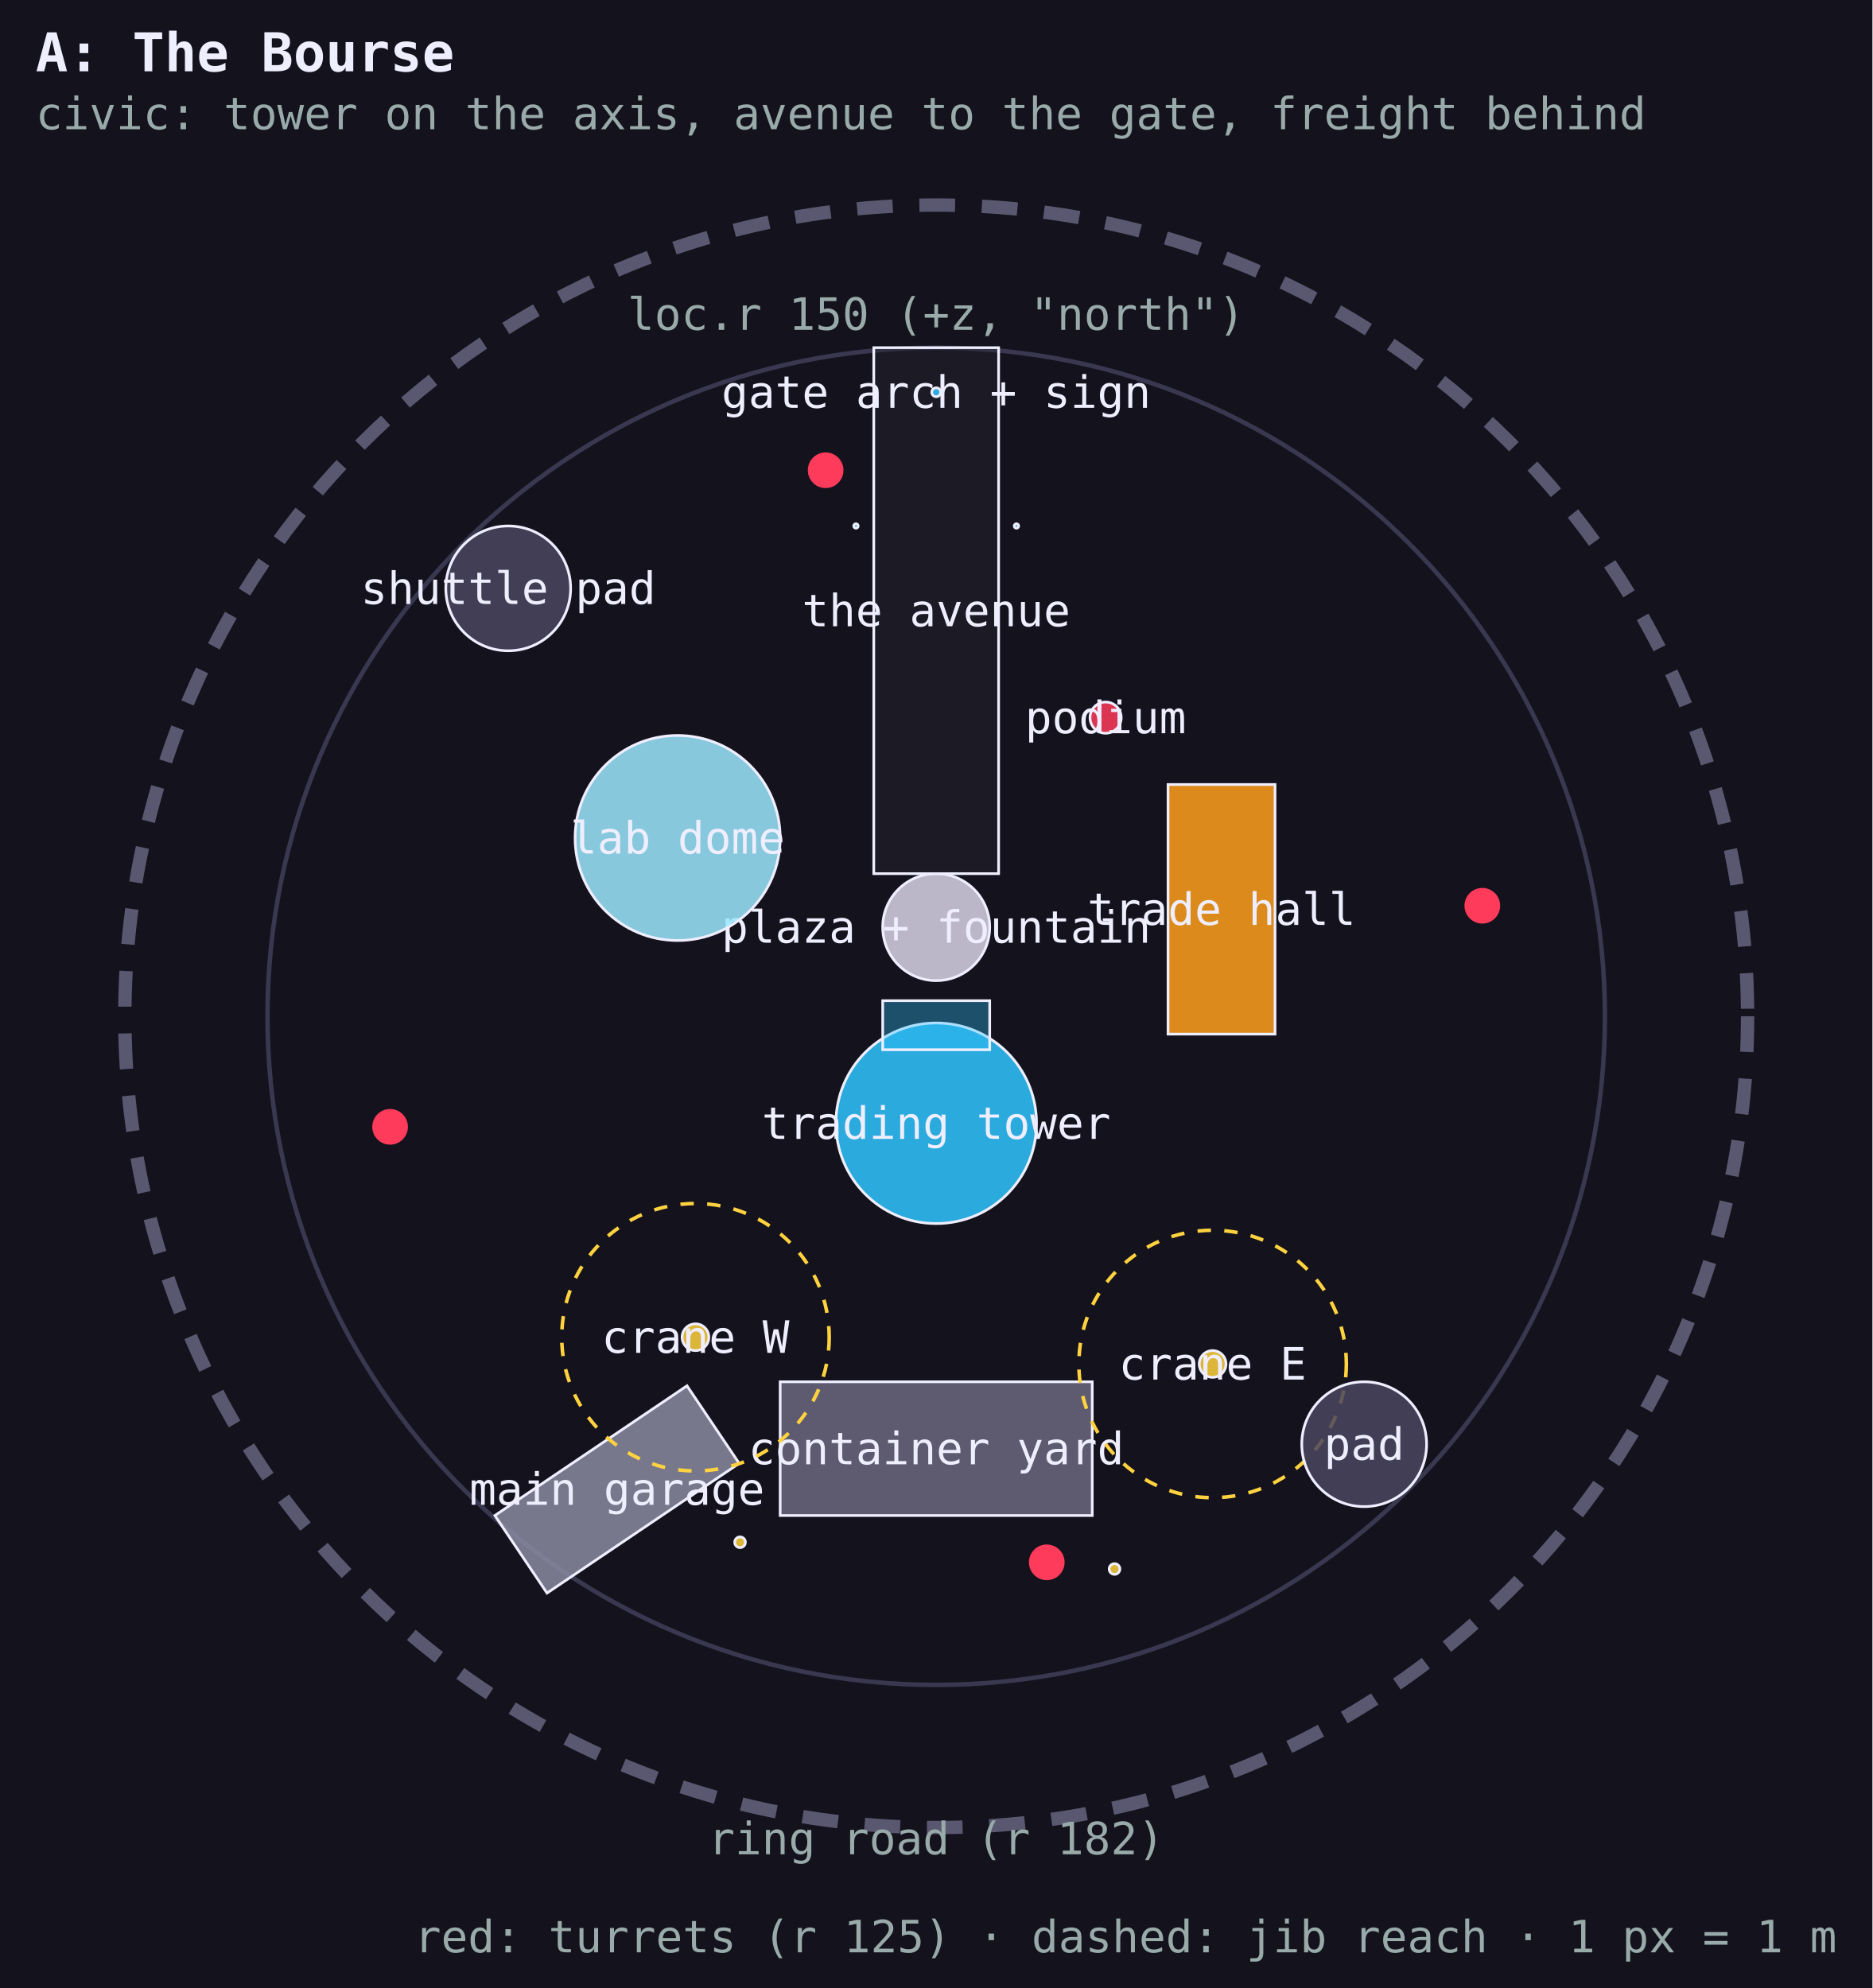
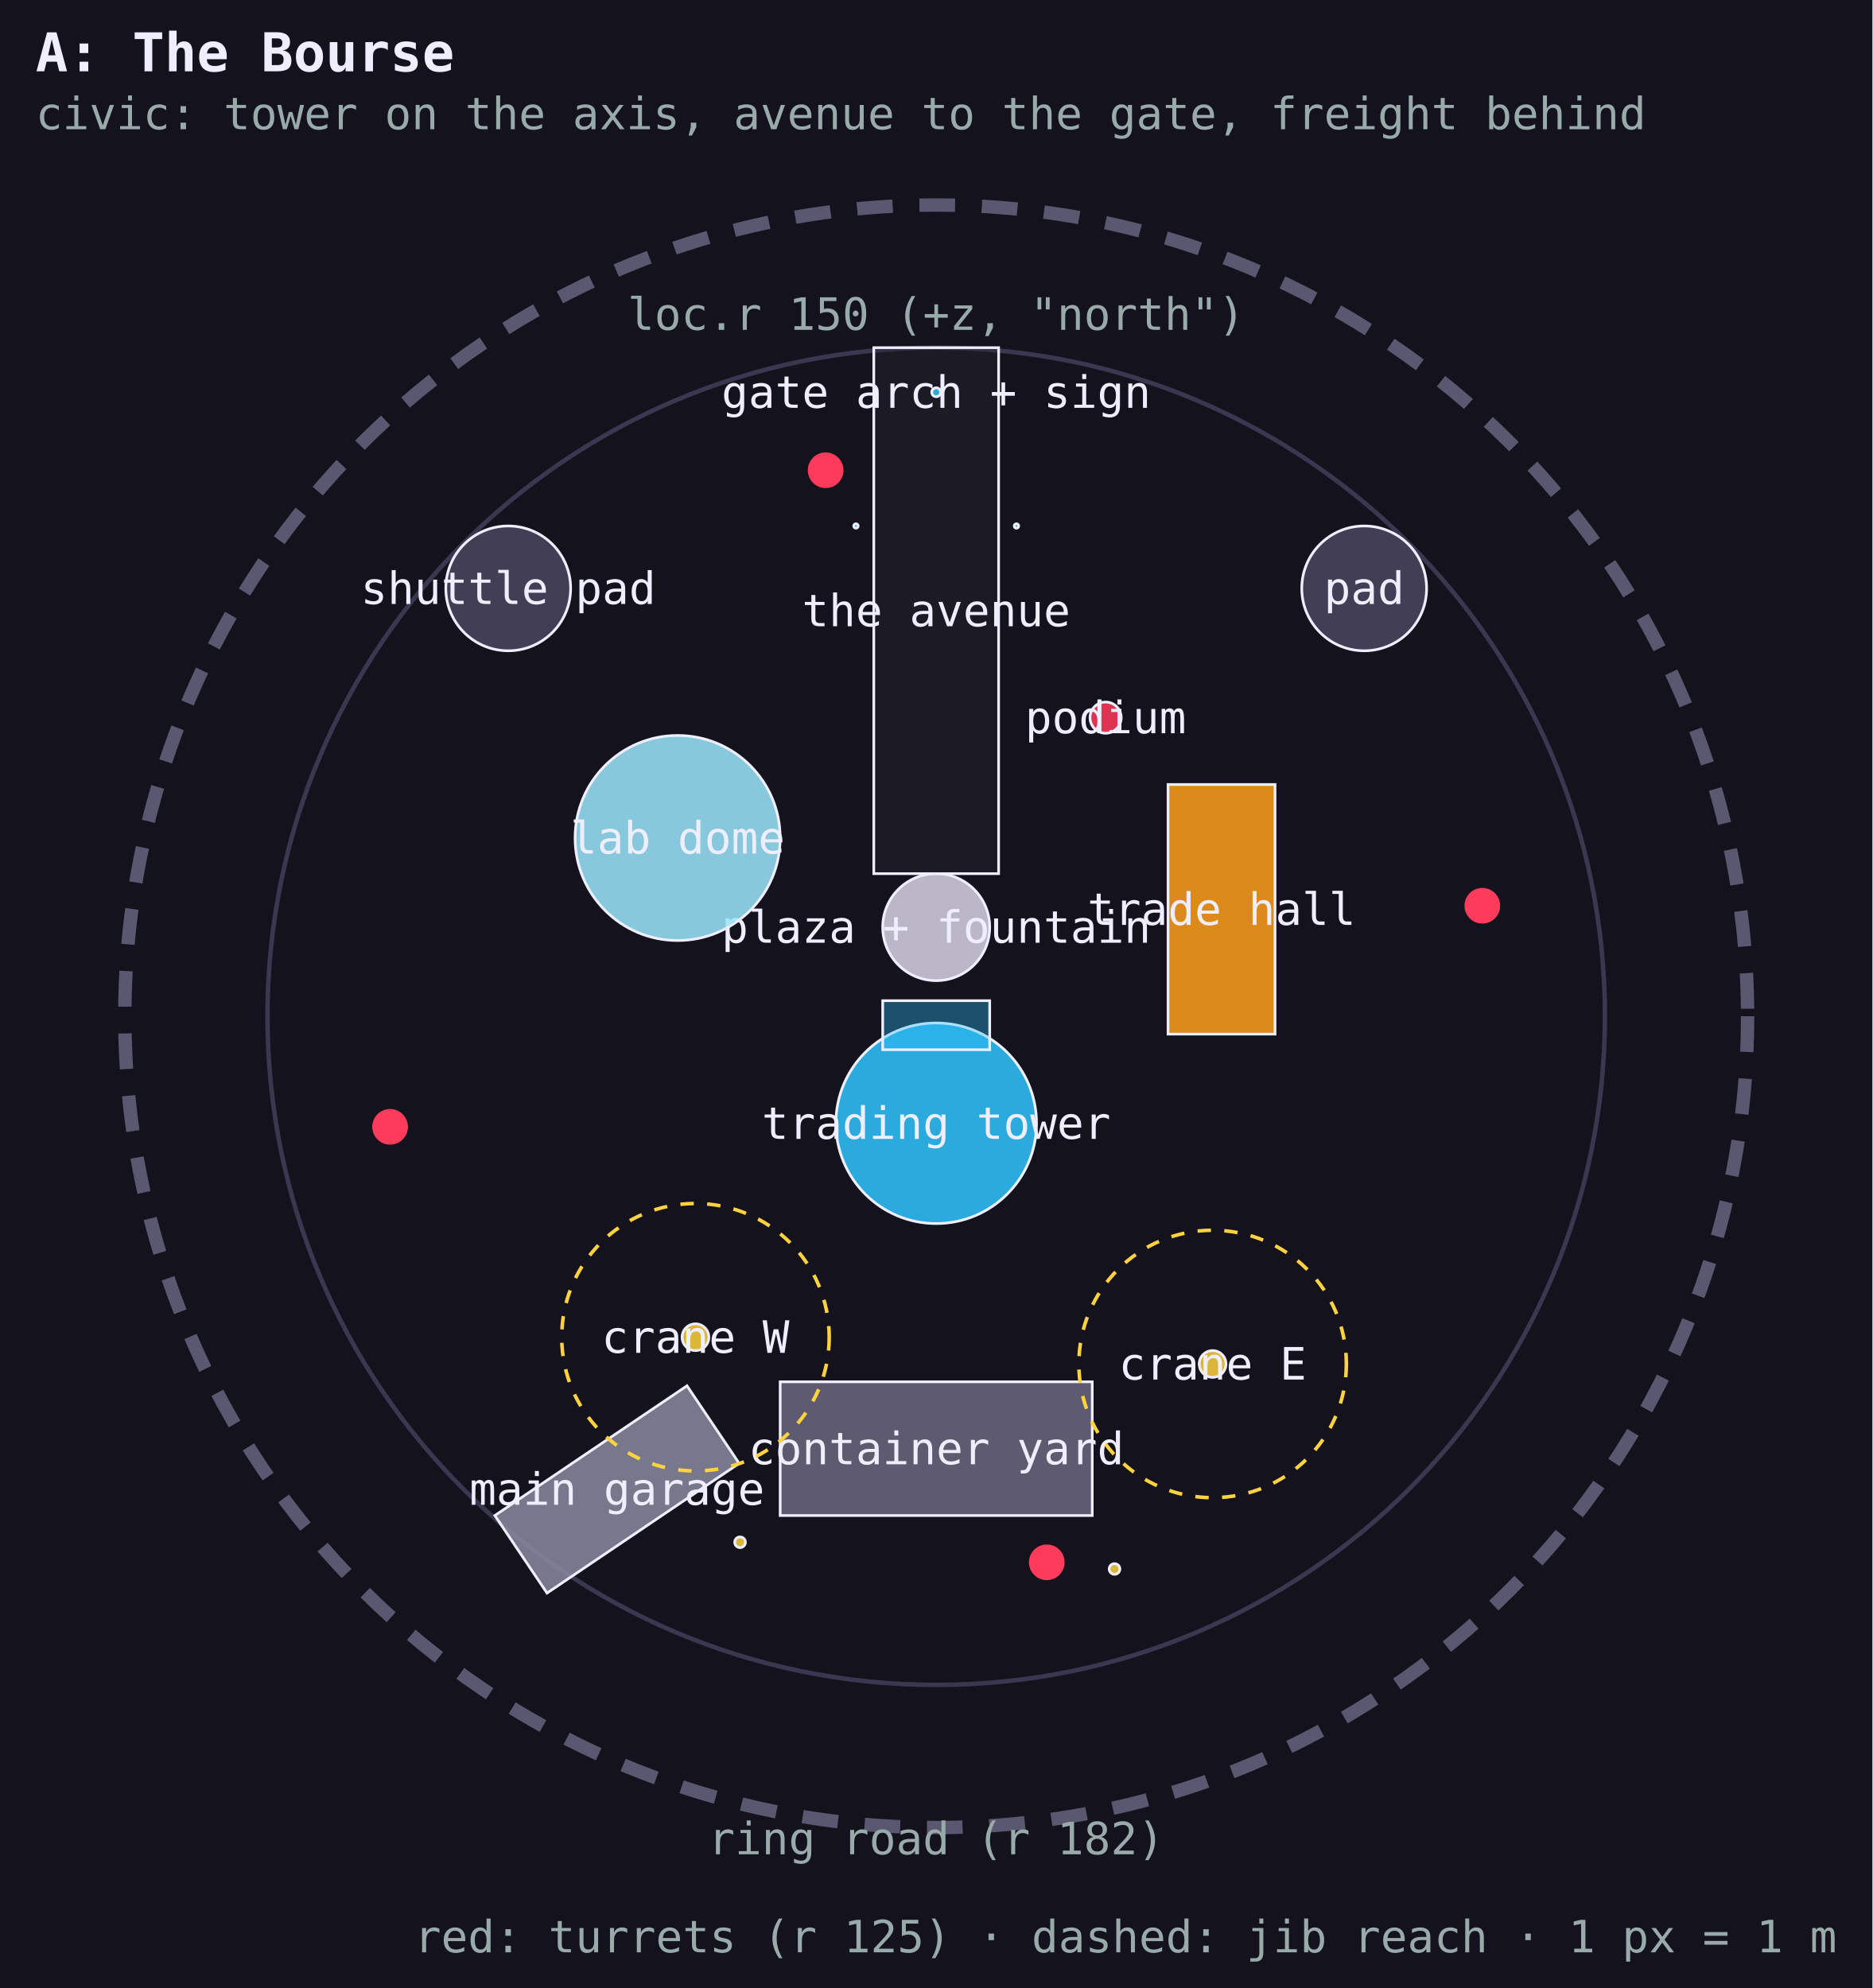
<svg xmlns="http://www.w3.org/2000/svg" width="420" height="446" viewBox="0 0 420 446" role="img" aria-label="A: The Bourse: plan of the Meridian Exchange, civic: tower on the axis, avenue to the gate, freight behind">
  <style>text{font:10px ui-monospace,Menlo,monospace;fill:#eef}.t{font-size:12px;font-weight:bold}.k{fill:#9aa}</style>
  <rect width="420" height="446" fill="#14121c" />
  <text x="8" y="16" class="t">A: The Bourse</text>
  <text x="8" y="29" class="k">civic: tower on the axis, avenue to the gate, freight behind</text>
  <circle cx="210.0" cy="228.0" r="182" fill="none" stroke="#5a5870" stroke-width="3" stroke-dasharray="8 6" />
  <text x="210.0" y="416.0" text-anchor="middle" class="k">ring road (r 182)</text>
  <circle cx="210.0" cy="228.0" r="150" fill="none" stroke="#3a3850" stroke-width="1" />
  <text x="210.0" y="74.0" text-anchor="middle" class="k">loc.r 150 (+z, "north")</text>
  <circle cx="332.5" cy="203.2" r="4" fill="#ff3b5c" />
  <circle cx="185.2" cy="105.5" r="4" fill="#ff3b5c" />
  <circle cx="87.5" cy="252.8" r="4" fill="#ff3b5c" />
  <circle cx="234.8" cy="350.5" r="4" fill="#ff3b5c" />
  <circle cx="210.0" cy="252.0" r="22.5" fill="#2ec4ff" fill-opacity="0.85" stroke="#eef" stroke-width="0.6" />
  <text x="210.0" y="255.5" text-anchor="middle">trading tower</text>
  <polygon points="198.0,235.5 222.0,235.5 222.0,224.5 198.0,224.5" fill="#2ec4ff" fill-opacity="0.35" stroke="#eef" stroke-width="0.6" />
  <circle cx="210.0" cy="208.0" r="12.0" fill="#d8d4e8" fill-opacity="0.85" stroke="#eef" stroke-width="0.6" />
  <text x="210.0" y="211.5" text-anchor="middle">plaza + fountain</text>
  <polygon points="196.0,196.0 224.0,196.0 224.0,78.0 196.0,78.0" fill="#2a2a38" fill-opacity="0.35" stroke="#eef" stroke-width="0.6" />
  <text x="210.0" y="140.5" text-anchor="middle">the avenue</text>
  <circle cx="152.0" cy="188.0" r="23.0" fill="#9be7ff" fill-opacity="0.85" stroke="#eef" stroke-width="0.6" />
  <text x="152.0" y="191.5" text-anchor="middle">lab dome</text>
  <polygon points="262.0,232.0 286.0,232.0 286.0,176.0 262.0,176.0" fill="#ff9f1c" fill-opacity="0.85" stroke="#eef" stroke-width="0.6" />
  <text x="274.0" y="207.5" text-anchor="middle">trade hall</text>
  <polygon points="154.1,310.9 111.0,340.0 122.7,357.4 165.8,328.3" fill="#8a8aa0" fill-opacity="0.85" stroke="#eef" stroke-width="0.6" />
  <text x="138.4" y="337.6" text-anchor="middle">main garage</text>
  <polygon points="175.0,340.0 245.0,340.0 245.0,310.0 175.0,310.0" fill="#6b6880" fill-opacity="0.85" stroke="#eef" stroke-width="0.6" />
  <text x="210.0" y="328.5" text-anchor="middle">container yard</text>
  <circle cx="156.0" cy="300.0" r="3.0" fill="#ffd23f" fill-opacity="0.85" stroke="#eef" stroke-width="0.6" />
  <circle cx="156.0" cy="300.0" r="30" fill="none" stroke="#ffd23f" stroke-width="0.8" stroke-dasharray="3 3" />
  <text x="156.0" y="303.5" text-anchor="middle">crane W</text>
  <circle cx="272.0" cy="306.0" r="3.0" fill="#ffd23f" fill-opacity="0.85" stroke="#eef" stroke-width="0.6" />
  <circle cx="272.0" cy="306.0" r="30" fill="none" stroke="#ffd23f" stroke-width="0.8" stroke-dasharray="3 3" />
  <text x="272.0" y="309.5" text-anchor="middle">crane E</text>
  <circle cx="114.0" cy="132.0" r="14.0" fill="#4a4660" fill-opacity="0.85" stroke="#eef" stroke-width="0.6" />
  <text x="114.0" y="135.5" text-anchor="middle">shuttle pad</text>
-   <circle cx="306.0" cy="324.0" r="14.0" fill="#4a4660" fill-opacity="0.85" stroke="#eef" stroke-width="0.6" />
-   <text x="306.0" y="327.5" text-anchor="middle">pad</text>
+   <circle cx="306.0" cy="132.0" r="14.0" fill="#4a4660" fill-opacity="0.85" stroke="#eef" stroke-width="0.6" />
+   <text x="306.0" y="135.5" text-anchor="middle">pad</text>
  <circle cx="250.0" cy="352.0" r="1.2" fill="#ffd23f" fill-opacity="0.85" stroke="#eef" stroke-width="0.6" />
  <circle cx="166.0" cy="346.0" r="1.2" fill="#ffd23f" fill-opacity="0.85" stroke="#eef" stroke-width="0.6" />
  <circle cx="210.0" cy="88.0" r="1.0" fill="#2ec4ff" fill-opacity="0.85" stroke="#eef" stroke-width="0.6" />
  <text x="210.0" y="91.5" text-anchor="middle">gate arch + sign</text>
  <circle cx="228.0" cy="118.0" r="0.5" fill="#2ec4ff" fill-opacity="0.85" stroke="#eef" stroke-width="0.6" />
  <circle cx="192.0" cy="118.0" r="0.5" fill="#2ec4ff" fill-opacity="0.85" stroke="#eef" stroke-width="0.6" />
  <circle cx="248.0" cy="161.0" r="3.5" fill="#ff3b5c" fill-opacity="0.85" stroke="#eef" stroke-width="0.6" />
  <text x="248.0" y="164.5" text-anchor="middle">podium</text>
  <text x="412" y="438" text-anchor="end" class="k">red: turrets (r 125) · dashed: jib reach · 1 px = 1 m</text>
</svg>
